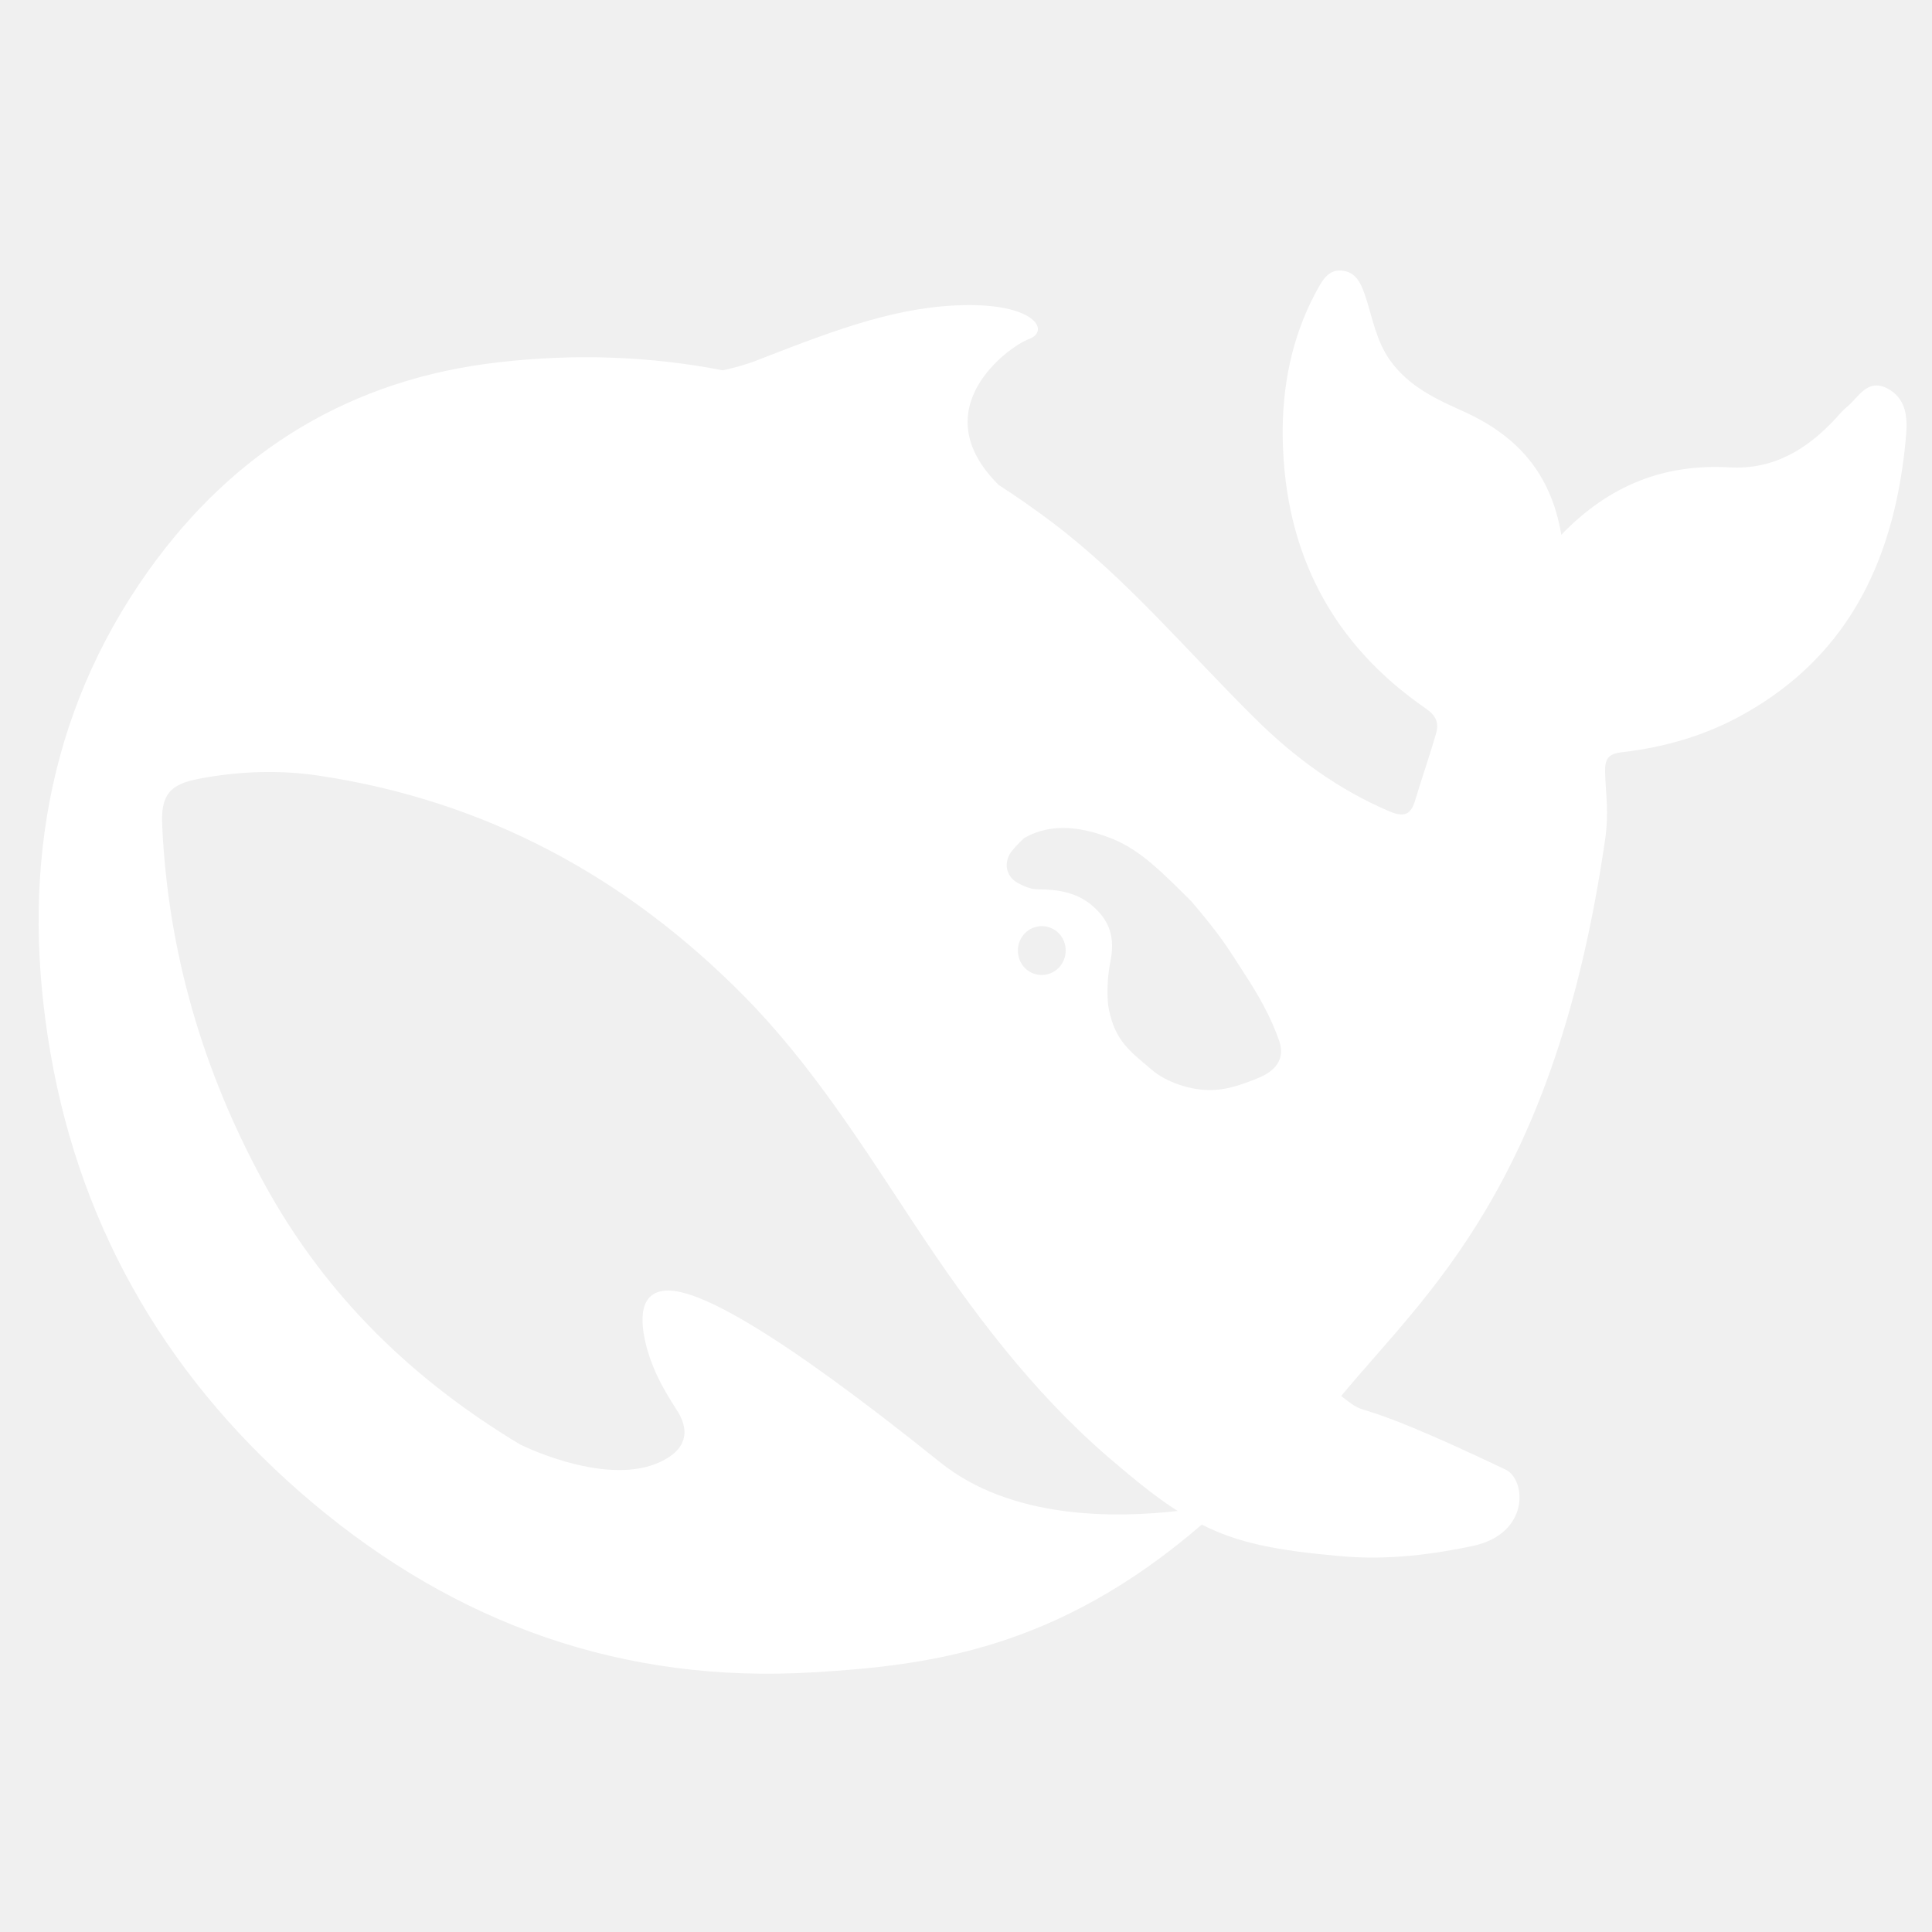
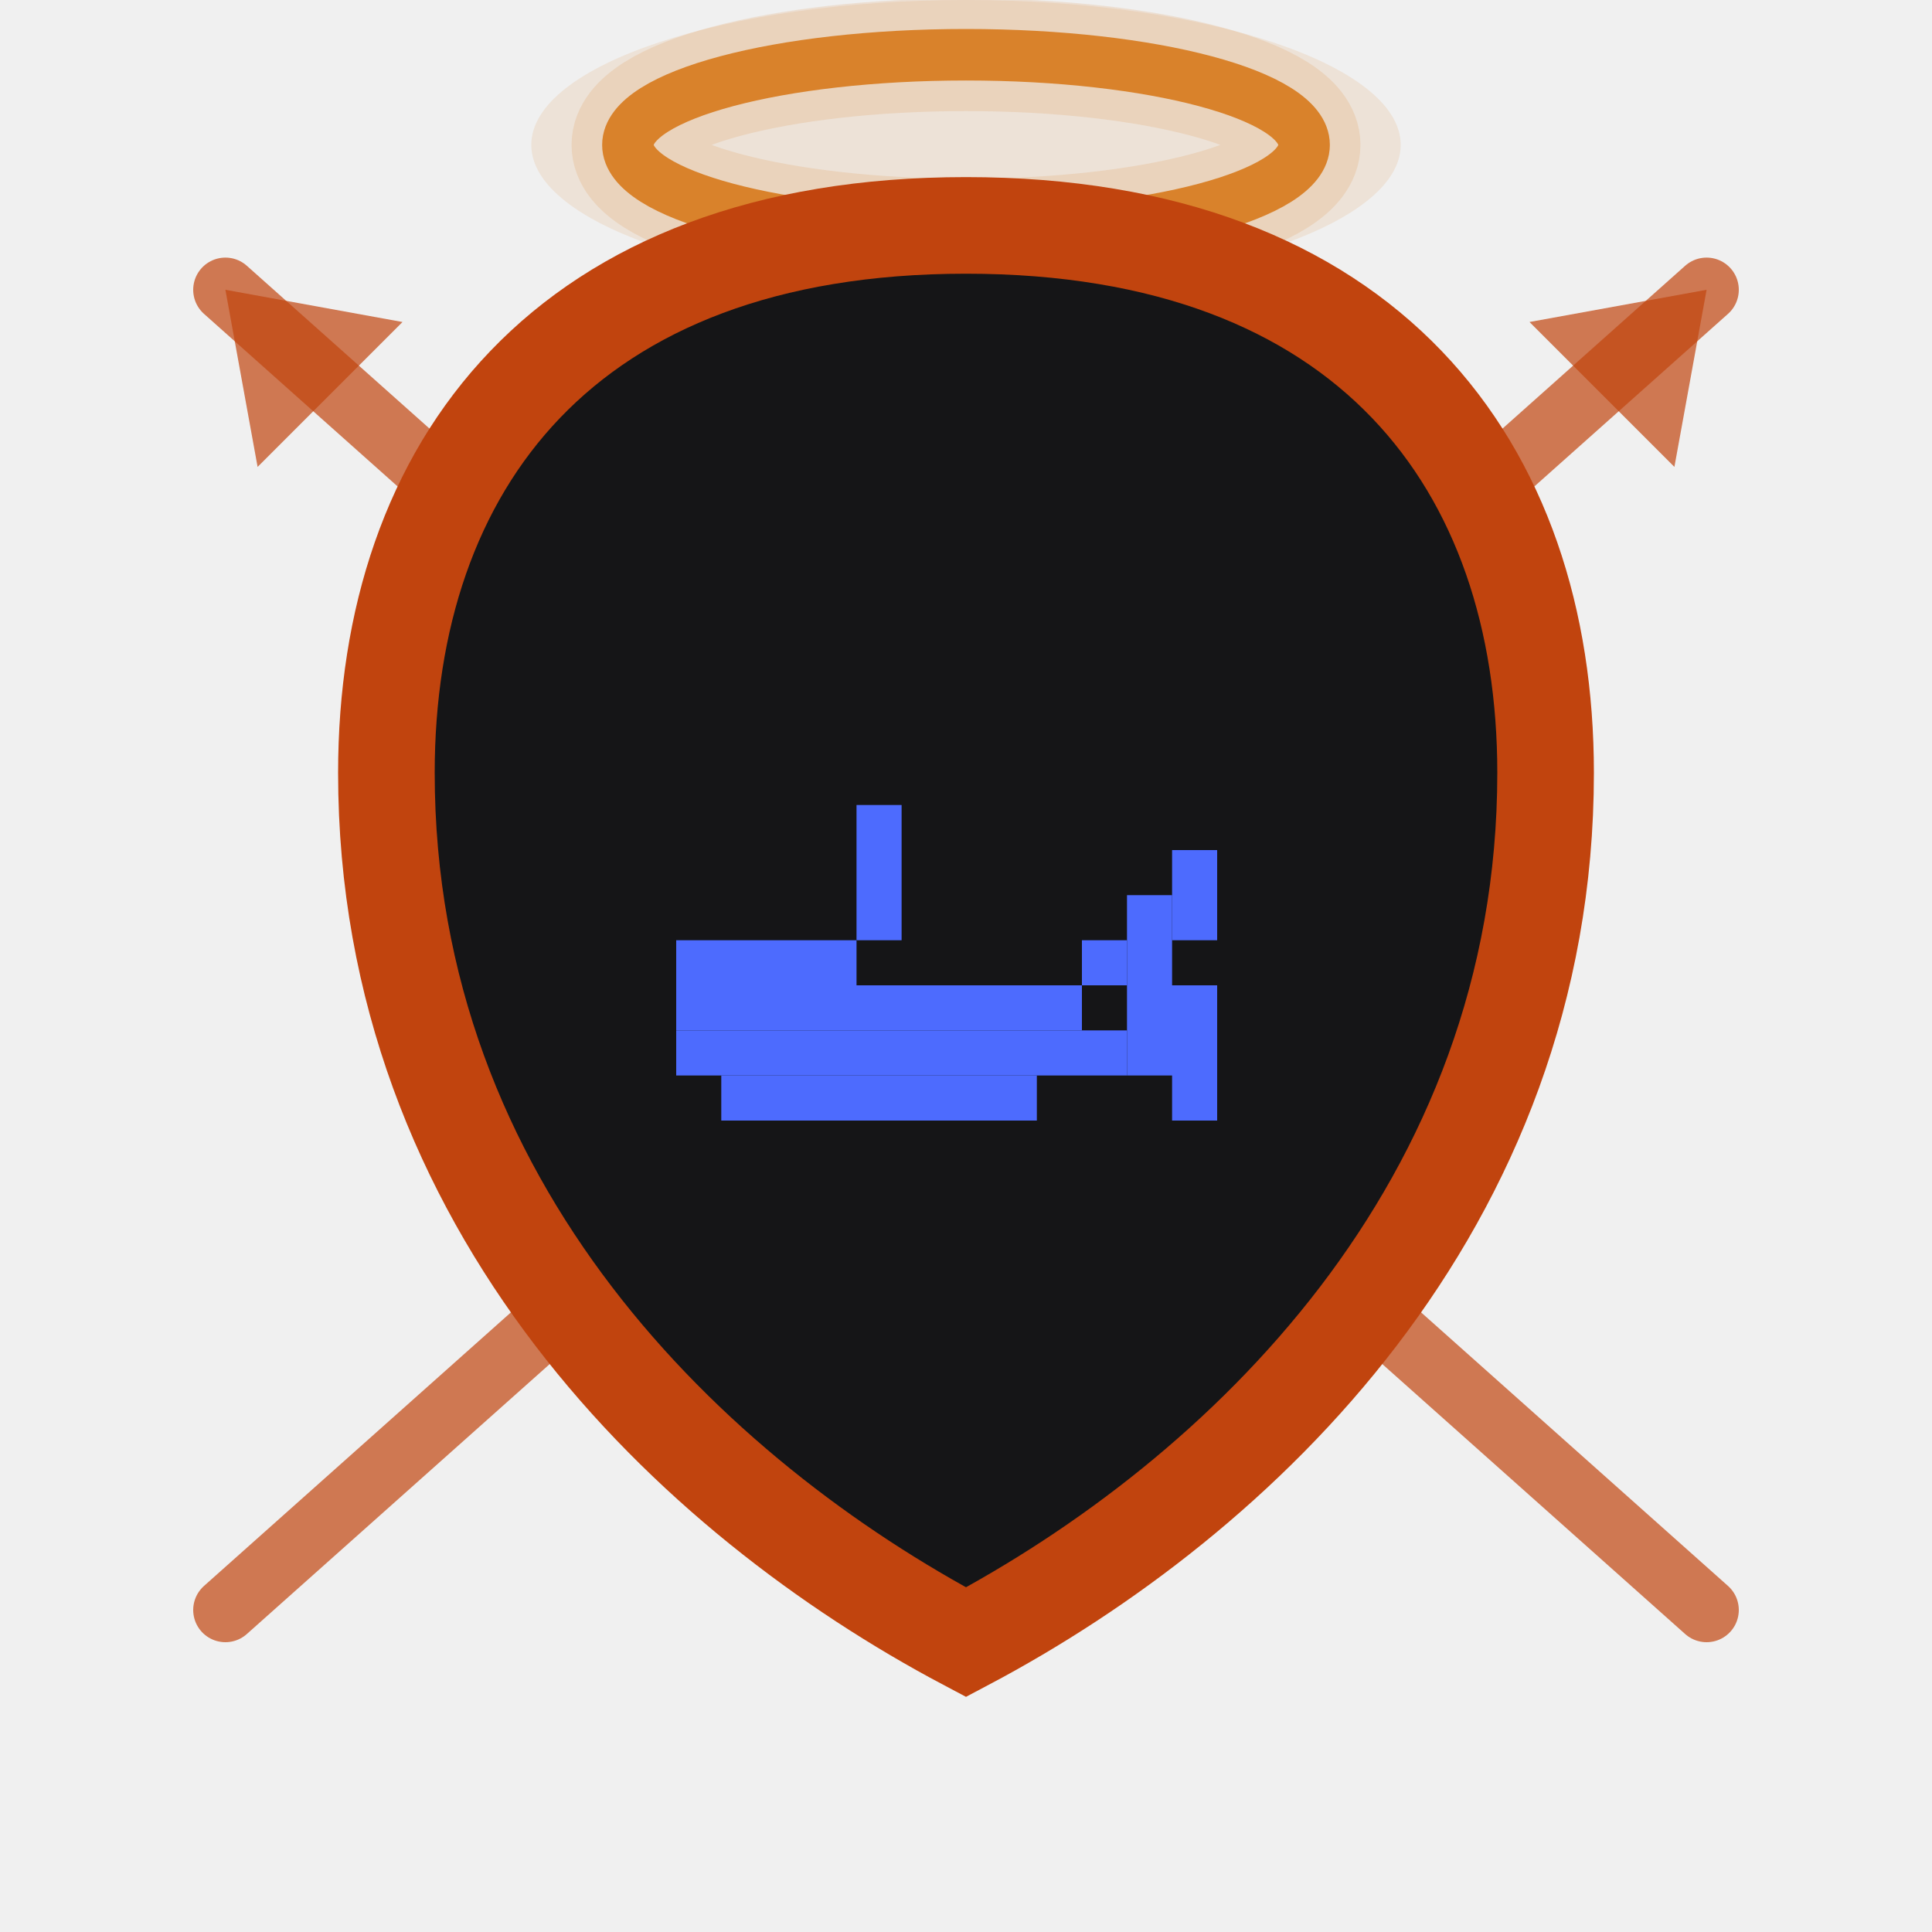
- <svg xmlns="http://www.w3.org/2000/svg" width="50" height="50" viewBox="0 0 50 50" fill="none">
-   <path id="path" d="M48.835 10.048C48.323 9.792 48.102 10.28 47.803 10.528C47.701 10.608 47.614 10.712 47.527 10.808C46.779 11.624 45.905 12.16 44.762 12.096C43.092 12 41.666 12.536 40.406 13.84C40.138 12.232 39.248 11.272 37.893 10.656C37.184 10.336 36.467 10.016 35.97 9.32C35.623 8.824 35.529 8.272 35.356 7.728C35.246 7.4 35.135 7.064 34.765 7.008C34.363 6.944 34.206 7.288 34.048 7.576C33.418 8.752 33.173 10.048 33.197 11.36C33.252 14.312 34.474 16.664 36.9 18.336C37.176 18.528 37.247 18.72 37.16 19C36.995 19.576 36.797 20.136 36.624 20.712C36.514 21.08 36.349 21.16 35.962 21C34.631 20.432 33.481 19.592 32.464 18.576C30.739 16.872 29.179 14.992 27.233 13.52C26.776 13.176 26.319 12.856 25.847 12.552C23.862 10.584 26.107 8.968 26.627 8.776C27.17 8.576 26.816 7.888 25.059 7.896C23.302 7.904 21.695 8.504 19.647 9.304C19.348 9.424 19.032 9.512 18.709 9.584C16.85 9.224 14.92 9.144 12.903 9.376C9.106 9.808 6.073 11.64 3.843 14.768C1.165 18.528 0.534 22.8 1.307 27.256C2.118 31.952 4.466 35.84 8.074 38.88C11.816 42.032 16.125 43.576 21.041 43.28C24.027 43.104 27.352 42.696 31.102 39.456C32.047 39.936 33.04 40.128 34.686 40.272C35.955 40.392 37.176 40.208 38.121 40.008C39.602 39.688 39.499 38.288 38.964 38.032C34.623 35.968 35.576 36.808 34.71 36.128C36.916 33.464 40.24 30.696 41.54 21.728C41.643 21.016 41.556 20.568 41.54 19.992C41.532 19.64 41.611 19.504 42.005 19.464C43.092 19.336 44.148 19.032 45.117 18.488C47.929 16.92 49.064 14.344 49.331 11.256C49.371 10.784 49.324 10.296 48.835 10.048ZM24.326 37.84C20.12 34.464 18.079 33.352 17.236 33.4C16.448 33.448 16.59 34.368 16.763 34.968C16.944 35.56 17.181 35.968 17.512 36.488C17.74 36.832 17.898 37.344 17.283 37.728C15.928 38.584 13.573 37.44 13.462 37.384C10.721 35.736 8.428 33.56 6.813 30.584C5.253 27.72 4.348 24.648 4.198 21.368C4.158 20.576 4.387 20.296 5.159 20.152C6.175 19.96 7.223 19.92 8.239 20.072C12.533 20.712 16.189 22.672 19.253 25.776C21.002 27.544 22.325 29.656 23.689 31.72C25.138 33.912 26.698 36 28.683 37.712C29.384 38.312 29.943 38.768 30.479 39.104C28.864 39.288 26.17 39.328 24.326 37.84ZM26.343 24.6C26.343 24.248 26.619 23.968 26.966 23.968C27.044 23.968 27.115 23.984 27.178 24.008C27.265 24.04 27.344 24.088 27.407 24.16C27.517 24.272 27.58 24.432 27.58 24.6C27.58 24.952 27.304 25.232 26.957 25.232C26.611 25.232 26.343 24.952 26.343 24.6ZM32.606 27.88C32.205 28.048 31.803 28.192 31.416 28.208C30.818 28.24 30.164 27.992 29.81 27.688C29.258 27.216 28.864 26.952 28.699 26.128C28.628 25.776 28.668 25.232 28.73 24.92C28.872 24.248 28.714 23.816 28.25 23.424C27.872 23.104 27.391 23.016 26.863 23.016C26.666 23.016 26.485 22.928 26.351 22.856C26.13 22.744 25.949 22.464 26.123 22.12C26.178 22.008 26.446 21.736 26.509 21.688C27.226 21.272 28.053 21.408 28.817 21.72C29.526 22.016 30.061 22.56 30.834 23.328C31.622 24.256 31.763 24.512 32.212 25.208C32.567 25.752 32.89 26.312 33.11 26.952C33.245 27.352 33.071 27.68 32.606 27.88Z" fill="#fff" fill-opacity="1" fill-rule="nonzero" />
+ <svg xmlns="http://www.w3.org/2000/svg" viewBox="0 0 120 120" fill="none">
+   <ellipse cx="60" cy="9" rx="27" ry="9" fill="#D9822B" opacity=".13" />
+   <ellipse cx="60" cy="9" rx="21" ry="5.6" fill="none" stroke="#D9822B" stroke-width="7" opacity=".16" />
+   <ellipse cx="60" cy="9" rx="21" ry="5.6" fill="none" stroke="#D9822B" stroke-width="3.2" />
+   <path d="M14 100L106 18M106 100L14 18" stroke="#C1440E" stroke-width="4" stroke-linecap="round" opacity=".7" />
+   <path d="M106 18l-11 2 9 9zM14 18l11 2-9 9z" fill="#C1440E" opacity=".7" />
+   <path d="M60 14c25 0 36 15 36 34 0 27-19 45-36 54-17-9-36-27-36-54 0-19 11-34 36-34z" fill="#151517" stroke="#C1440E" stroke-width="6" />
+   <g fill="#4D6BFE" transform="translate(36.4 50) scale(2.8)">
+     <rect x="2" y="3" width="4" height="1" />
+     <rect x="2" y="4" width="9" height="1" />
+     <rect x="2" y="5" width="10" height="1" />
+     <rect x="3" y="6" width="7" height="1" />
+     <rect x="11" y="3" width="1" height="1" />
+     <rect x="12" y="2" width="1" height="2" />
+     <rect x="13" y="1" width="1" height="2" />
+     <rect x="12" y="4" width="2" height="2" />
+     <rect x="13" y="5" width="1" height="2" />
+     <rect x="6" y="1" width="1" height="2" />
+     <rect x="6" y="0" width="1" height="1" />
+   </g>
</svg>
